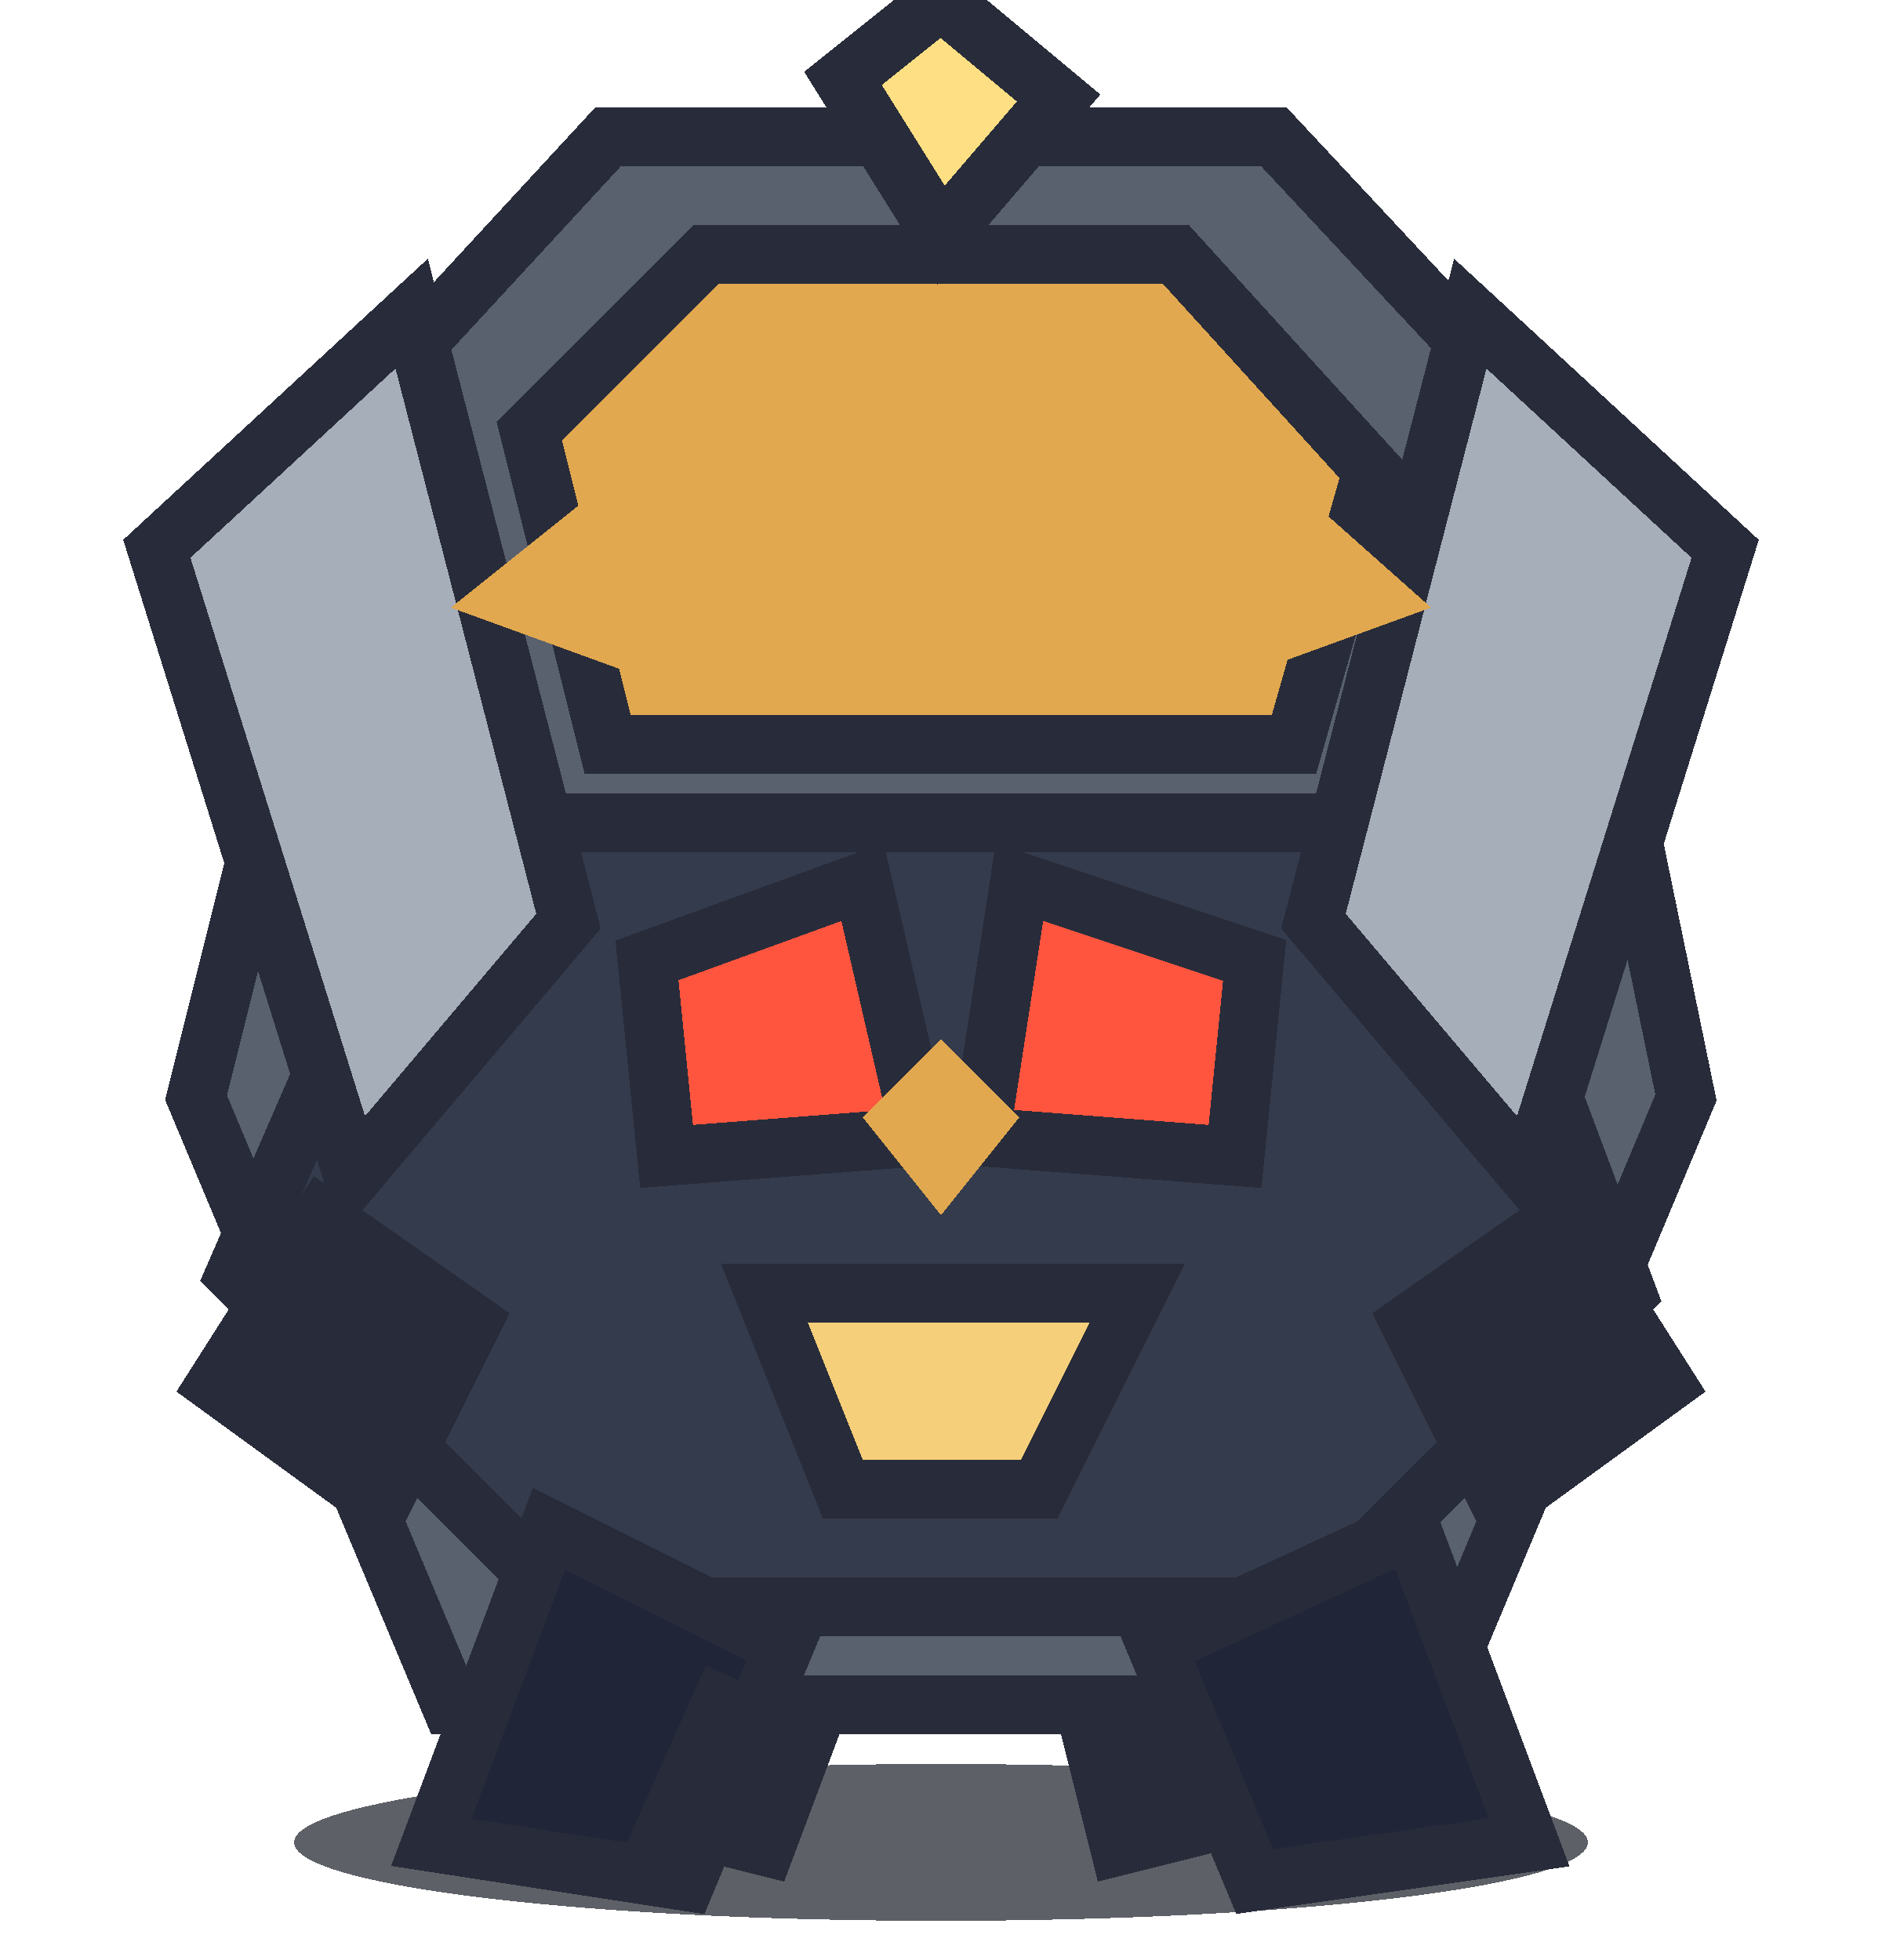
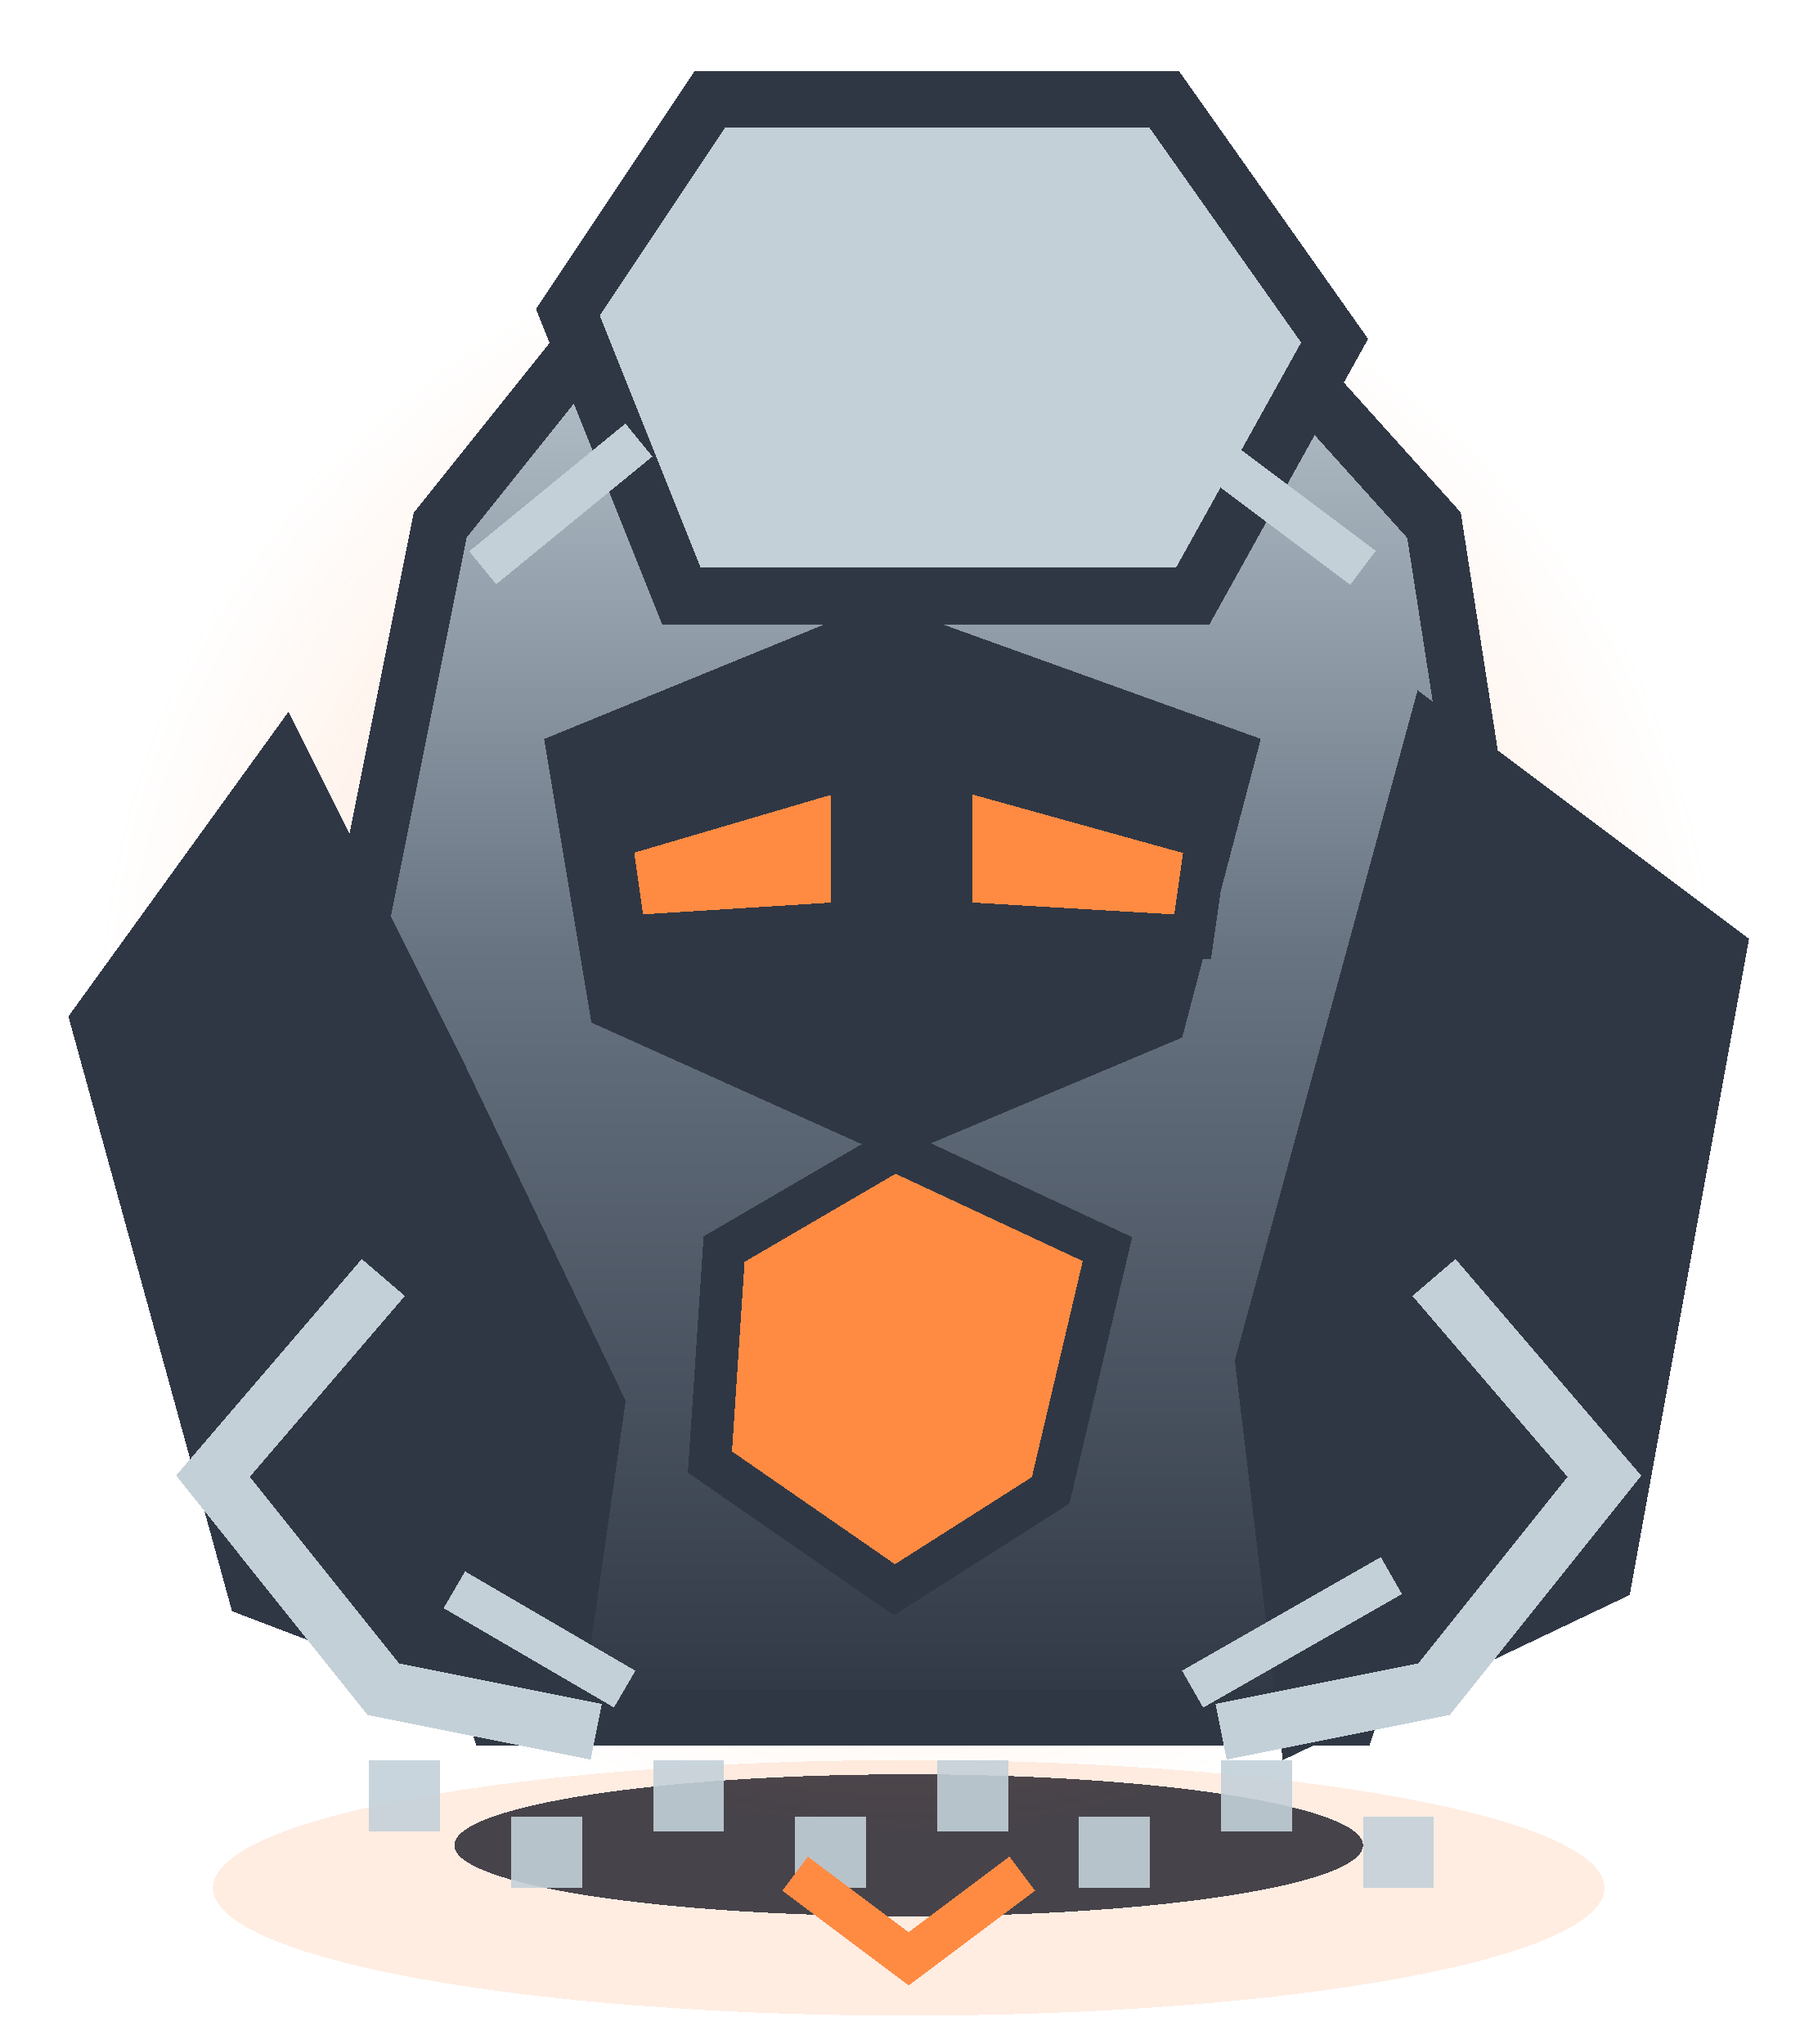
- <svg xmlns="http://www.w3.org/2000/svg" viewBox="0 0 96 100" shape-rendering="crispEdges">
+ <svg xmlns="http://www.w3.org/2000/svg" viewBox="0 0 128 144" shape-rendering="crispEdges">
  <defs>
-     <linearGradient id="g" x2="0" y2="1">
-       <stop stop-color="#e1a84f" />
-       <stop offset="1" stop-color="#59616e" />
+     <linearGradient id="body" x2="0" y2="1">
+       <stop stop-color="#c3d0d8" />
+       <stop offset=".48" stop-color="#687482" />
+       <stop offset="1" stop-color="#303744" />
    </linearGradient>
+     <radialGradient id="aura">
+       <stop stop-color="#ff8b43" stop-opacity=".38" />
+       <stop offset="1" stop-color="#ff8b43" stop-opacity="0" />
+     </radialGradient>
  </defs>
-   <ellipse cx="48" cy="94" rx="33" ry="4" fill="#080b16" opacity=".65" />
-   <g fill="#59616e" stroke="#282c3a" stroke-width="3" stroke-linejoin="miter">
-     <path d="M19 20 31 7 65 7 79 22 86 56 73 87 23 87 10 56Z" />
-     <path d="M27 22 36 13 60 13 70 24 66 38 31 38Z" fill="#e1a84f" />
-     <path d="M22 42 74 42 83 66 67 82 29 82 12 65Z" fill="#343b4c" />
-     <path d="M8 28 21 16 29 47 18 60Z" fill="#a6aeb9" />
-     <path d="M88 28 75 16 67 47 78 60Z" fill="#a6aeb9" />
-     <path d="M33 49 44 45 47 58 34 59ZM52 45 64 49 63 59 50 58Z" fill="#ff553e" />
-     <path d="M39 66 58 66 53 76 43 76Z" fill="#f5cf79" />
-     <path d="M28 78 40 84 35 96 22 94ZM59 84 72 78 78 94 64 96Z" fill="#202638" />
-     <path d="M43 4 48 0 54 5 48 12Z" fill="#ffdf83" />
+   <ellipse cx="64" cy="133" rx="49" ry="9" fill="#ff8b43" opacity=".16" />
+   <ellipse cx="64" cy="130" rx="32" ry="5" fill="#090b17" opacity=".75" />
+   <circle cx="64" cy="72" r="58" fill="url(#aura)" />
+   <g stroke="#303744" stroke-width="4" stroke-linejoin="miter" stroke-linecap="square" fill="url(#body)">
+     <path d="M31 37 47 17 83 17 101 37 108 82 95 121 35 121 22 82Z" />
+     <path d="M40 22 50 7 82 7 94 24 84 42 48 42Z" fill="#c3d0d8" />
+     <path d="M20 54 7 72 18 112 39 120 42 99 31 76ZM101 52 121 67 113 111 92 121 89 96Z" fill="#303744" />
  </g>
-   <path d="M23 31 33 23 42 28 34 35ZM54 28 64 23 73 31 62 35Z" fill="#e1a84f" />
-   <path d="M44 57 48 53 52 57 48 62Z" fill="#e1a84f" />
-   <path d="M16 60 9 71 20 79 26 67ZM80 60 87 71 76 79 70 67Z" fill="#282c3a" />
-   <path d="M36 85 43 88 40 96 32 94ZM54 88 61 85 64 94 56 96Z" fill="#282c3a" />
+   <g stroke="#303744" stroke-width="3" stroke-linejoin="miter">
+     <path d="M40 53 62 44 87 53 82 72 63 80 43 71Z" fill="#303744" />
+     <path d="M43 59 60 54 60 65 44 66ZM67 54 85 59 84 66 67 65Z" fill="#ff8b43" />
+     <path d="M51 88 63 81 78 88 74 105 63 112 50 103Z" fill="#ff8b43" />
+   </g>
+   <path d="M27 90 15 104 27 119 42 122M101 90 113 104 101 119 86 122" fill="none" stroke="#c3d0d8" stroke-width="4" />
+   <path d="M34 40 45 31M84 31 96 40M32 112 44 119M84 119 98 111" stroke="#c3d0d8" stroke-width="3" />
+   <g opacity=".9">
+     <rect x="26" y="124" width="5" height="5" fill="#c3d0d8" />
+     <rect x="36" y="128" width="5" height="5" fill="#c3d0d8" />
+     <rect x="46" y="124" width="5" height="5" fill="#c3d0d8" />
+     <rect x="56" y="128" width="5" height="5" fill="#c3d0d8" />
+     <rect x="66" y="124" width="5" height="5" fill="#c3d0d8" />
+     <rect x="76" y="128" width="5" height="5" fill="#c3d0d8" />
+     <rect x="86" y="124" width="5" height="5" fill="#c3d0d8" />
+     <rect x="96" y="128" width="5" height="5" fill="#c3d0d8" />
+   </g>
+   <path d="M56 132 64 138 72 132" fill="none" stroke="#ff8b43" stroke-width="3" />
</svg>
